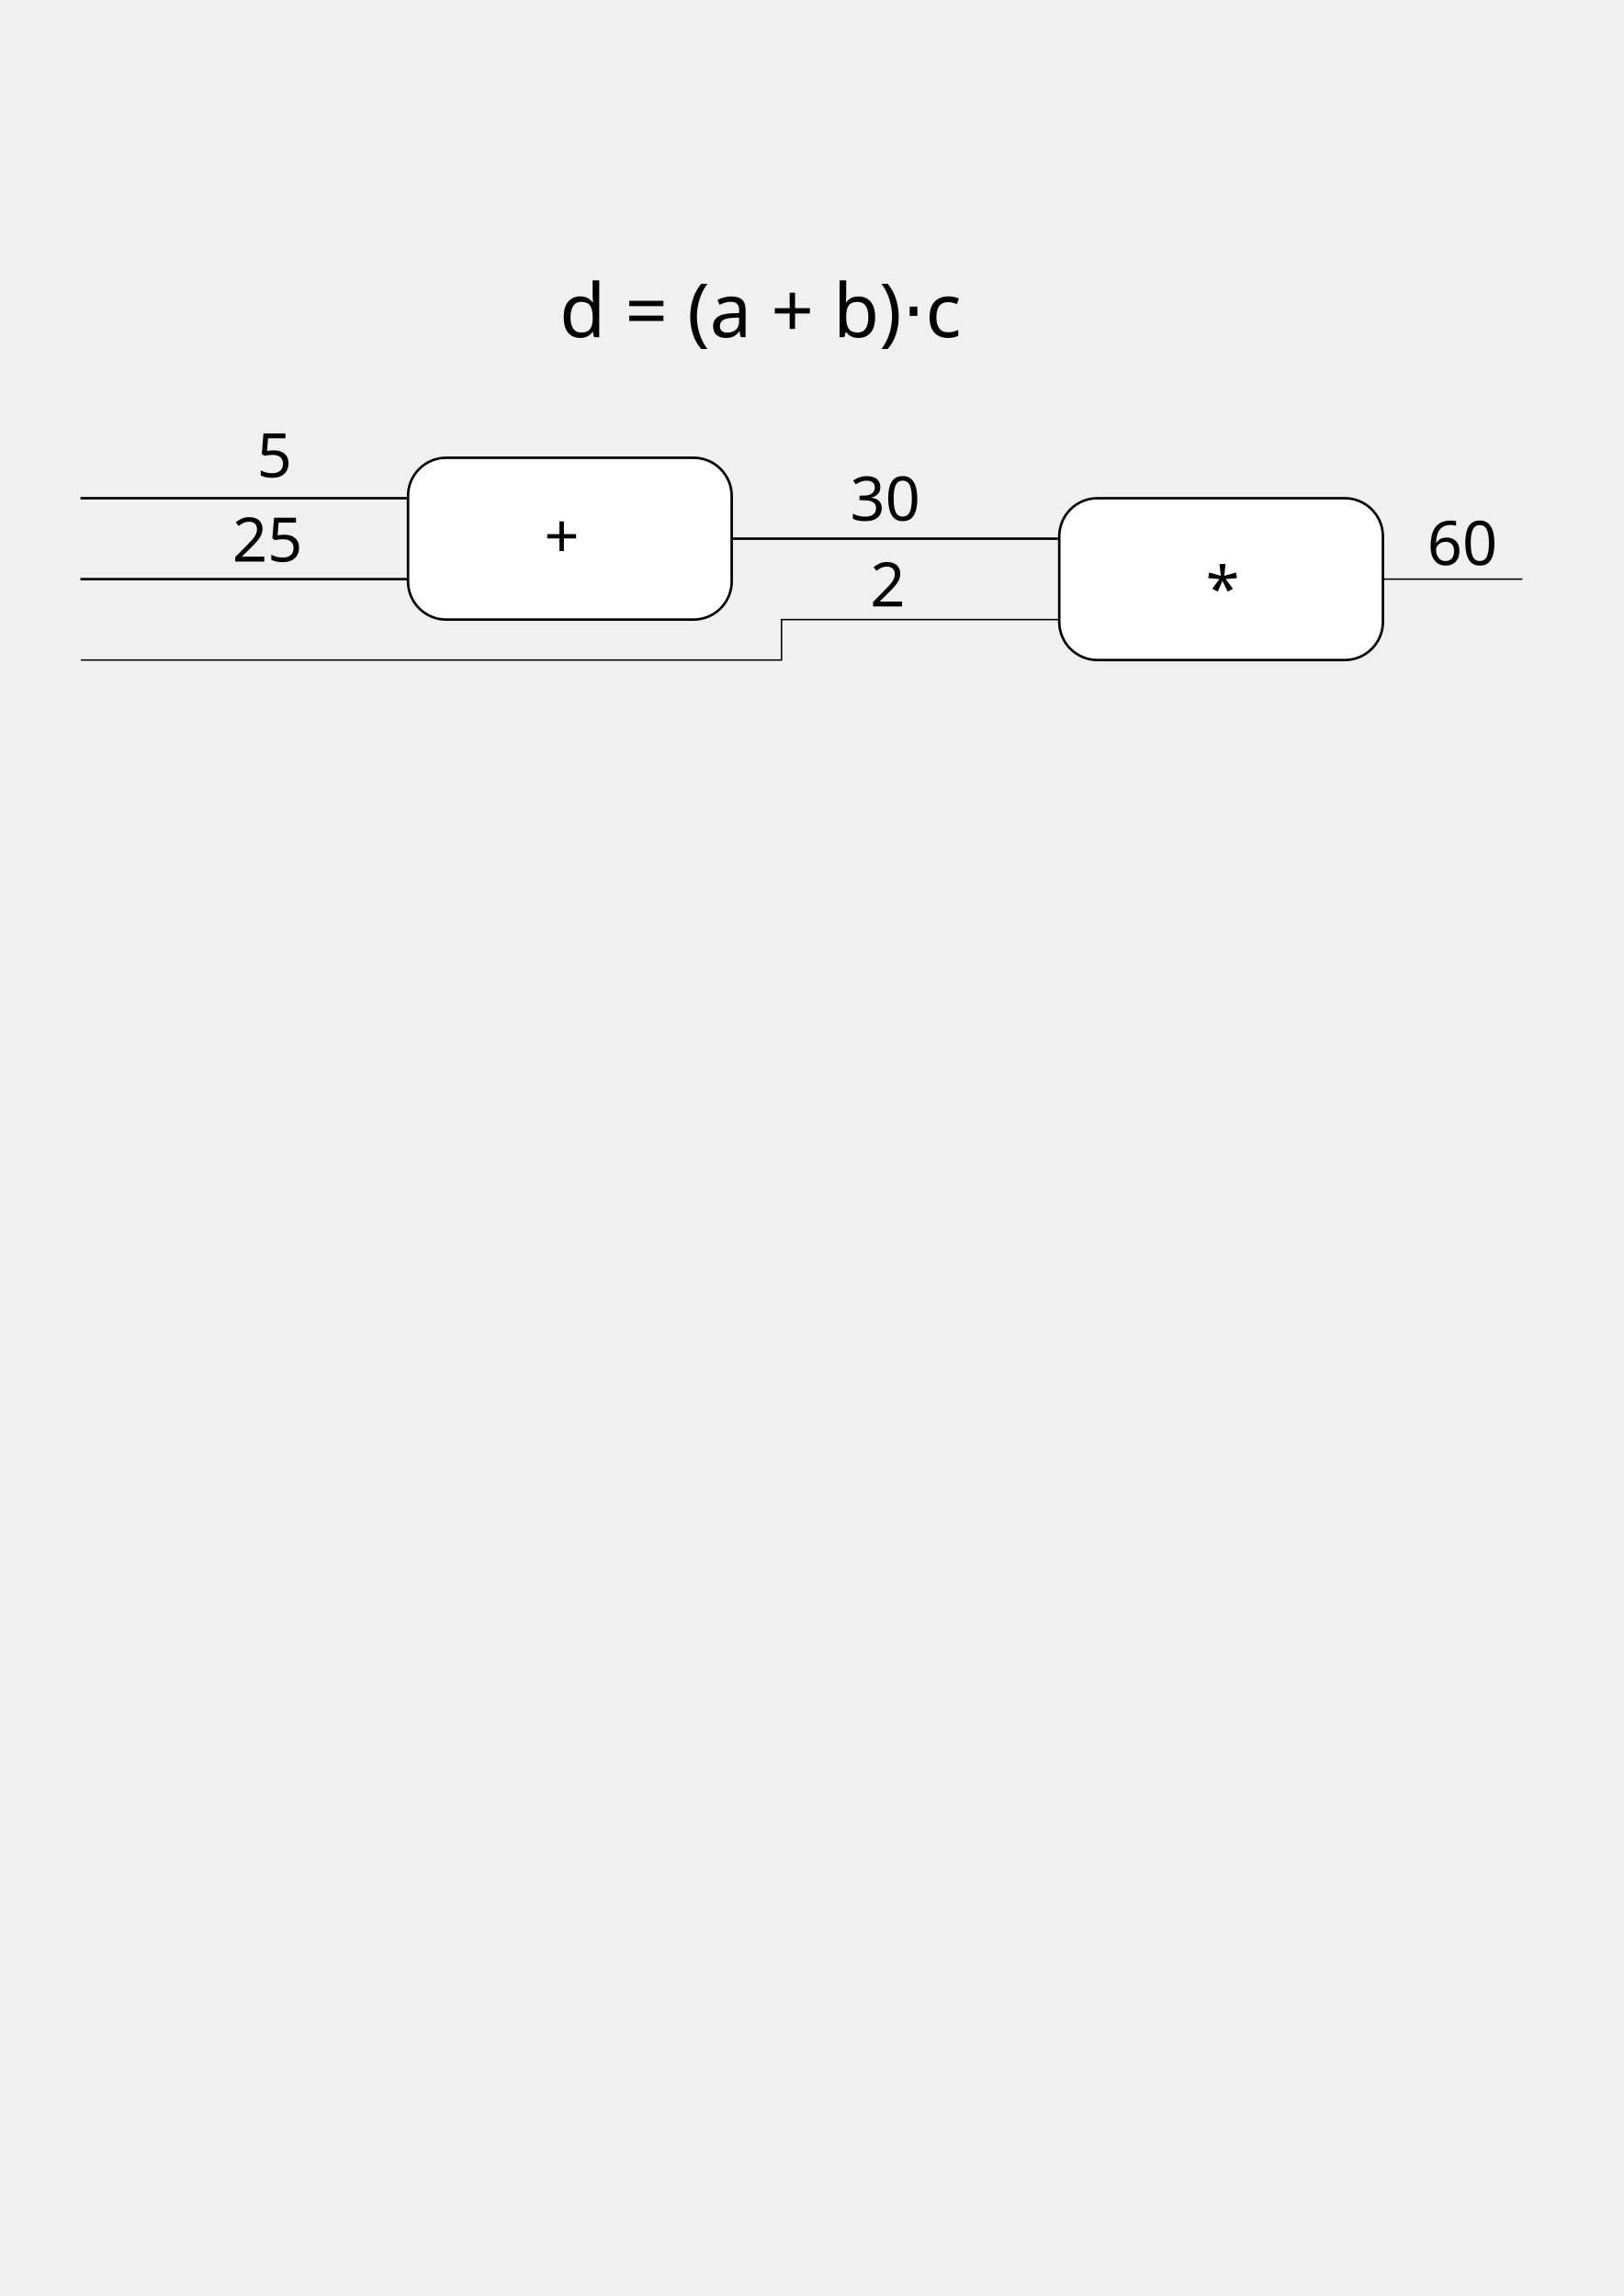
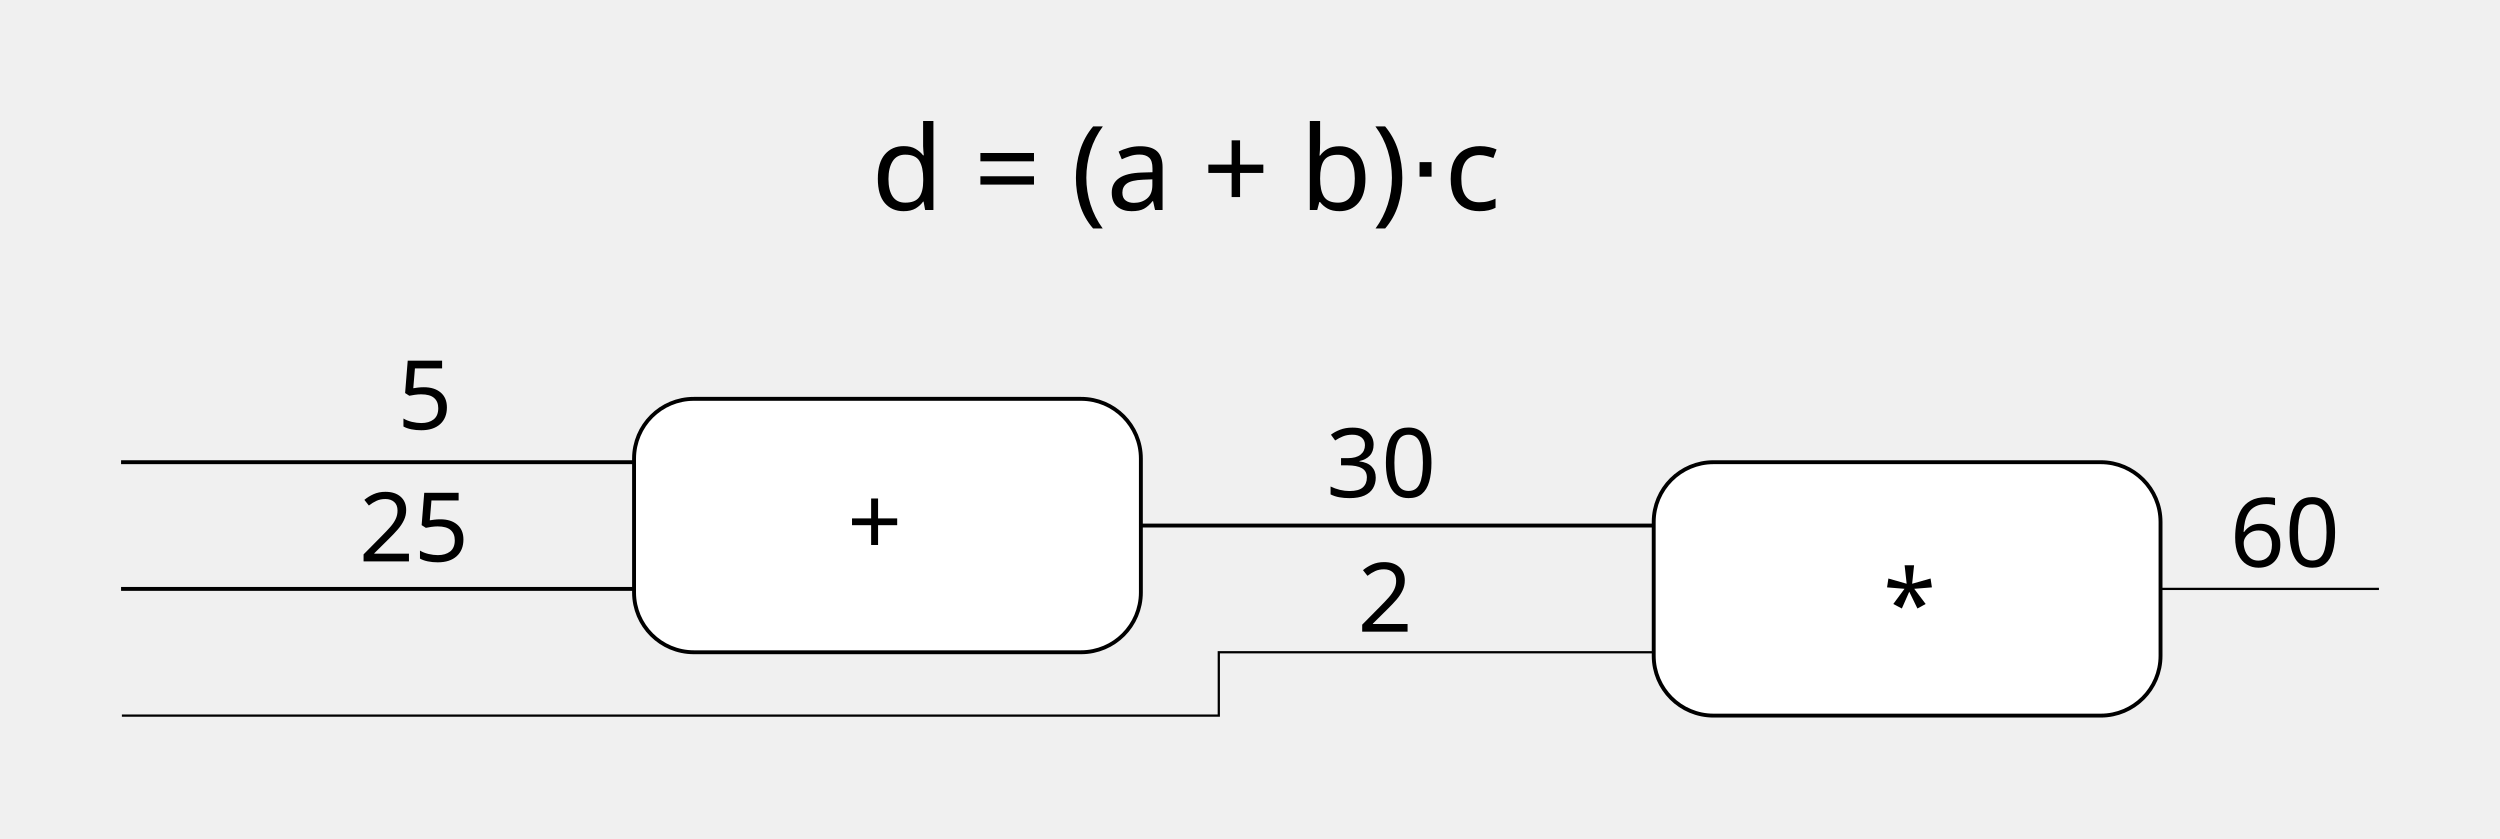
- <svg xmlns="http://www.w3.org/2000/svg" width="210mm" height="297mm" viewBox="0 0 744.094 1052.362" id="svg2" version="1.1">
+ <svg xmlns="http://www.w3.org/2000/svg" width="206.502mm" height="69.271mm" viewBox="0 0 731.7 245.448" id="svg2" version="1.1">
  <defs id="defs4" />
-   <g id="layer1">
+   <g id="layer1" transform="translate(-1.411064,-93.08095)">
    <g transform="translate(-9.253221,-4.301248)" id="g4466">
      <text id="text4215" y="223.028" x="126.979" style="font-style:normal;font-weight:normal;font-size:28.122px;line-height:125%;font-family:sans-serif;letter-spacing:0px;word-spacing:0px;fill:#000000;fill-opacity:1;stroke:none;stroke-width:1px;stroke-linecap:butt;stroke-linejoin:miter;stroke-opacity:1" xml:space="preserve">
        <tspan y="223.028" x="126.979" id="tspan4217">5</tspan>
      </text>
      <text id="text4219" y="261.684" x="115.729" style="font-style:normal;font-weight:normal;font-size:28.122px;line-height:125%;font-family:sans-serif;letter-spacing:0px;word-spacing:0px;fill:#000000;fill-opacity:1;stroke:none;stroke-width:1px;stroke-linecap:butt;stroke-linejoin:miter;stroke-opacity:1" xml:space="preserve">
        <tspan y="261.684" x="115.729" id="tspan4221">25</tspan>
      </text>
-       <text id="text4223" y="242.895" x="398.833" style="font-style:normal;font-weight:normal;font-size:28.122px;line-height:125%;font-family:sans-serif;letter-spacing:0px;word-spacing:0px;fill:#000000;fill-opacity:1;stroke:none;stroke-width:1px;stroke-linecap:butt;stroke-linejoin:miter;stroke-opacity:1;" xml:space="preserve">
-         <tspan y="242.895" x="398.833" id="tspan4225" style="fill:#000000;">30</tspan>
+       <text id="text4223" y="242.895" x="398.833" style="font-style:normal;font-weight:normal;font-size:28.122px;line-height:125%;font-family:sans-serif;letter-spacing:0px;word-spacing:0px;fill:#000000;fill-opacity:1;stroke:none;stroke-width:1px;stroke-linecap:butt;stroke-linejoin:miter;stroke-opacity:1" xml:space="preserve">
+         <tspan y="242.895" x="398.833" id="tspan4225" style="fill:#000000">30</tspan>
      </text>
-       <path id="path4273" d="m 46.668,232.658 149.571,0" style="color:#000000;clip-rule:nonzero;display:inline;overflow:visible;visibility:visible;opacity:1;isolation:auto;mix-blend-mode:normal;color-interpolation:sRGB;color-interpolation-filters:linearRGB;solid-color:#000000;solid-opacity:1;fill:none;fill-opacity:1;fill-rule:nonzero;stroke:#000000;stroke-width:1.142;stroke-linecap:square;stroke-linejoin:miter;stroke-miterlimit:4;stroke-dasharray:none;stroke-dashoffset:0;stroke-opacity:1;color-rendering:auto;image-rendering:auto;shape-rendering:auto;text-rendering:auto;enable-background:accumulate" />
-       <path id="path4273-3" d="m 46.668,269.742 149.571,0" style="color:#000000;clip-rule:nonzero;display:inline;overflow:visible;visibility:visible;opacity:1;isolation:auto;mix-blend-mode:normal;color-interpolation:sRGB;color-interpolation-filters:linearRGB;solid-color:#000000;solid-opacity:1;fill:none;fill-opacity:1;fill-rule:nonzero;stroke:#000000;stroke-width:1.142;stroke-linecap:square;stroke-linejoin:miter;stroke-miterlimit:4;stroke-dasharray:none;stroke-dashoffset:0;stroke-opacity:1;color-rendering:auto;image-rendering:auto;shape-rendering:auto;text-rendering:auto;enable-background:accumulate" />
-       <path id="path4273-5" d="m 344.575,251.2 149.571,0" style="color:#000000;clip-rule:nonzero;display:inline;overflow:visible;visibility:visible;opacity:1;isolation:auto;mix-blend-mode:normal;color-interpolation:sRGB;color-interpolation-filters:linearRGB;solid-color:#000000;solid-opacity:1;fill:none;fill-opacity:1;fill-rule:nonzero;stroke:#000000;stroke-width:1.142;stroke-linecap:square;stroke-linejoin:miter;stroke-miterlimit:4;stroke-dasharray:none;stroke-dashoffset:0;stroke-opacity:1;color-rendering:auto;image-rendering:auto;shape-rendering:auto;text-rendering:auto;enable-background:accumulate" />
+       <path id="path4273" d="M 46.668,232.658 H 196.24" style="color:#000000;clip-rule:nonzero;display:inline;overflow:visible;visibility:visible;opacity:1;isolation:auto;mix-blend-mode:normal;color-interpolation:sRGB;color-interpolation-filters:linearRGB;solid-color:#000000;solid-opacity:1;fill:none;fill-opacity:1;fill-rule:nonzero;stroke:#000000;stroke-width:1.142;stroke-linecap:square;stroke-linejoin:miter;stroke-miterlimit:4;stroke-dasharray:none;stroke-dashoffset:0;stroke-opacity:1;color-rendering:auto;image-rendering:auto;shape-rendering:auto;text-rendering:auto;enable-background:accumulate" />
+       <path id="path4273-3" d="M 46.668,269.742 H 196.24" style="color:#000000;clip-rule:nonzero;display:inline;overflow:visible;visibility:visible;opacity:1;isolation:auto;mix-blend-mode:normal;color-interpolation:sRGB;color-interpolation-filters:linearRGB;solid-color:#000000;solid-opacity:1;fill:none;fill-opacity:1;fill-rule:nonzero;stroke:#000000;stroke-width:1.142;stroke-linecap:square;stroke-linejoin:miter;stroke-miterlimit:4;stroke-dasharray:none;stroke-dashoffset:0;stroke-opacity:1;color-rendering:auto;image-rendering:auto;shape-rendering:auto;text-rendering:auto;enable-background:accumulate" />
+       <path id="path4273-5" d="M 344.575,251.2 H 494.146" style="color:#000000;clip-rule:nonzero;display:inline;overflow:visible;visibility:visible;opacity:1;isolation:auto;mix-blend-mode:normal;color-interpolation:sRGB;color-interpolation-filters:linearRGB;solid-color:#000000;solid-opacity:1;fill:none;fill-opacity:1;fill-rule:nonzero;stroke:#000000;stroke-width:1.142;stroke-linecap:square;stroke-linejoin:miter;stroke-miterlimit:4;stroke-dasharray:none;stroke-dashoffset:0;stroke-opacity:1;color-rendering:auto;image-rendering:auto;shape-rendering:auto;text-rendering:auto;enable-background:accumulate" />
      <g transform="translate(-96.97464,1.010153)" id="g4349">
        <rect style="fill:#ffffff;fill-opacity:1;stroke:#000000;stroke-width:1.142;stroke-linecap:square;stroke-miterlimit:4;stroke-dasharray:none;stroke-dashoffset:0;stroke-opacity:1" id="rect4146-6" width="148.335" height="74.168" x="293.214" y="213.106" ry="17.5" />
        <text xml:space="preserve" style="font-style:normal;font-weight:normal;font-size:28.122px;line-height:125%;font-family:sans-serif;letter-spacing:0px;word-spacing:0px;fill:#000000;fill-opacity:1;stroke:none;stroke-width:1px;stroke-linecap:butt;stroke-linejoin:miter;stroke-opacity:1" x="355.6" y="259.005" id="text4298">
          <tspan id="tspan4300" x="355.6" y="259.005">+</tspan>
        </text>
      </g>
      <g id="g4349-6" transform="translate(201.4601,19.55205)">
        <rect style="fill:#ffffff;fill-opacity:1;stroke:#000000;stroke-width:1.142;stroke-linecap:square;stroke-miterlimit:4;stroke-dasharray:none;stroke-dashoffset:0;stroke-opacity:1" id="rect4146-6-2" width="148.335" height="74.168" x="293.214" y="213.106" ry="17.5" />
        <text xml:space="preserve" style="font-style:normal;font-weight:normal;font-size:28.122px;line-height:125%;font-family:sans-serif;letter-spacing:0px;word-spacing:0px;fill:#000000;fill-opacity:1;stroke:none;stroke-width:1px;stroke-linecap:butt;stroke-linejoin:miter;stroke-opacity:1" x="360.351" y="264.649" id="text4298-9">
          <tspan id="tspan4300-1" x="360.351" y="264.649">*</tspan>
        </text>
      </g>
-       <path id="path4400" d="m 46.668,306.826 320.713,0 0,-18.542 127.293,0" style="color:#000000;clip-rule:nonzero;display:inline;overflow:visible;visibility:visible;opacity:1;isolation:auto;mix-blend-mode:normal;color-interpolation:sRGB;color-interpolation-filters:linearRGB;solid-color:#000000;solid-opacity:1;fill:none;fill-opacity:1;fill-rule:nonzero;stroke:#000000;stroke-width:0.66;stroke-linecap:square;stroke-linejoin:miter;stroke-miterlimit:4;stroke-dasharray:none;stroke-dashoffset:0;stroke-opacity:1;color-rendering:auto;image-rendering:auto;shape-rendering:auto;text-rendering:auto;enable-background:accumulate" />
+       <path id="path4400" d="M 46.668,306.826 H 367.382 v -18.542 h 127.293" style="color:#000000;clip-rule:nonzero;display:inline;overflow:visible;visibility:visible;opacity:1;isolation:auto;mix-blend-mode:normal;color-interpolation:sRGB;color-interpolation-filters:linearRGB;solid-color:#000000;solid-opacity:1;fill:none;fill-opacity:1;fill-rule:nonzero;stroke:#000000;stroke-width:0.66;stroke-linecap:square;stroke-linejoin:miter;stroke-miterlimit:4;stroke-dasharray:none;stroke-dashoffset:0;stroke-opacity:1;color-rendering:auto;image-rendering:auto;shape-rendering:auto;text-rendering:auto;enable-background:accumulate" />
      <text id="text4219-0" y="282.256" x="408.006" style="font-style:normal;font-weight:normal;font-size:28.122px;line-height:125%;font-family:sans-serif;letter-spacing:0px;word-spacing:0px;fill:#000000;fill-opacity:1;stroke:none;stroke-width:1px;stroke-linecap:butt;stroke-linejoin:miter;stroke-opacity:1" xml:space="preserve">
        <tspan y="282.256" x="408.006" id="tspan4221-6">2</tspan>
      </text>
-       <path id="path4446" d="m 643.009,269.742 63.592,0" style="color:#000000;clip-rule:nonzero;display:inline;overflow:visible;visibility:visible;opacity:1;isolation:auto;mix-blend-mode:normal;color-interpolation:sRGB;color-interpolation-filters:linearRGB;solid-color:#000000;solid-opacity:1;fill:none;fill-opacity:1;fill-rule:nonzero;stroke:#000000;stroke-width:0.66;stroke-linecap:square;stroke-linejoin:miter;stroke-miterlimit:4;stroke-dasharray:none;stroke-dashoffset:0;stroke-opacity:1;color-rendering:auto;image-rendering:auto;shape-rendering:auto;text-rendering:auto;enable-background:accumulate" />
+       <path id="path4446" d="m 643.009,269.742 h 63.592" style="color:#000000;clip-rule:nonzero;display:inline;overflow:visible;visibility:visible;opacity:1;isolation:auto;mix-blend-mode:normal;color-interpolation:sRGB;color-interpolation-filters:linearRGB;solid-color:#000000;solid-opacity:1;fill:none;fill-opacity:1;fill-rule:nonzero;stroke:#000000;stroke-width:0.66;stroke-linecap:square;stroke-linejoin:miter;stroke-miterlimit:4;stroke-dasharray:none;stroke-dashoffset:0;stroke-opacity:1;color-rendering:auto;image-rendering:auto;shape-rendering:auto;text-rendering:auto;enable-background:accumulate" />
      <text id="text4219-0-2" y="263.262" x="663.305" style="font-style:normal;font-weight:normal;font-size:28.122px;line-height:125%;font-family:sans-serif;letter-spacing:0px;word-spacing:0px;fill:#000000;fill-opacity:1;stroke:none;stroke-width:1px;stroke-linecap:butt;stroke-linejoin:miter;stroke-opacity:1" xml:space="preserve">
        <tspan y="263.262" x="663.305" id="tspan4221-6-6">60</tspan>
      </text>
    </g>
    <text xml:space="preserve" style="font-style:normal;font-weight:normal;font-size:34.268px;line-height:125%;font-family:sans-serif;letter-spacing:0px;word-spacing:0px;fill:#000000;fill-opacity:1;stroke:none;stroke-width:1px;stroke-linecap:butt;stroke-linejoin:miter;stroke-opacity:1" x="256.445" y="154.55" id="text4136">
      <tspan id="tspan4138" x="256.445" y="154.55">d = (a + b)⋅c</tspan>
    </text>
  </g>
</svg>
